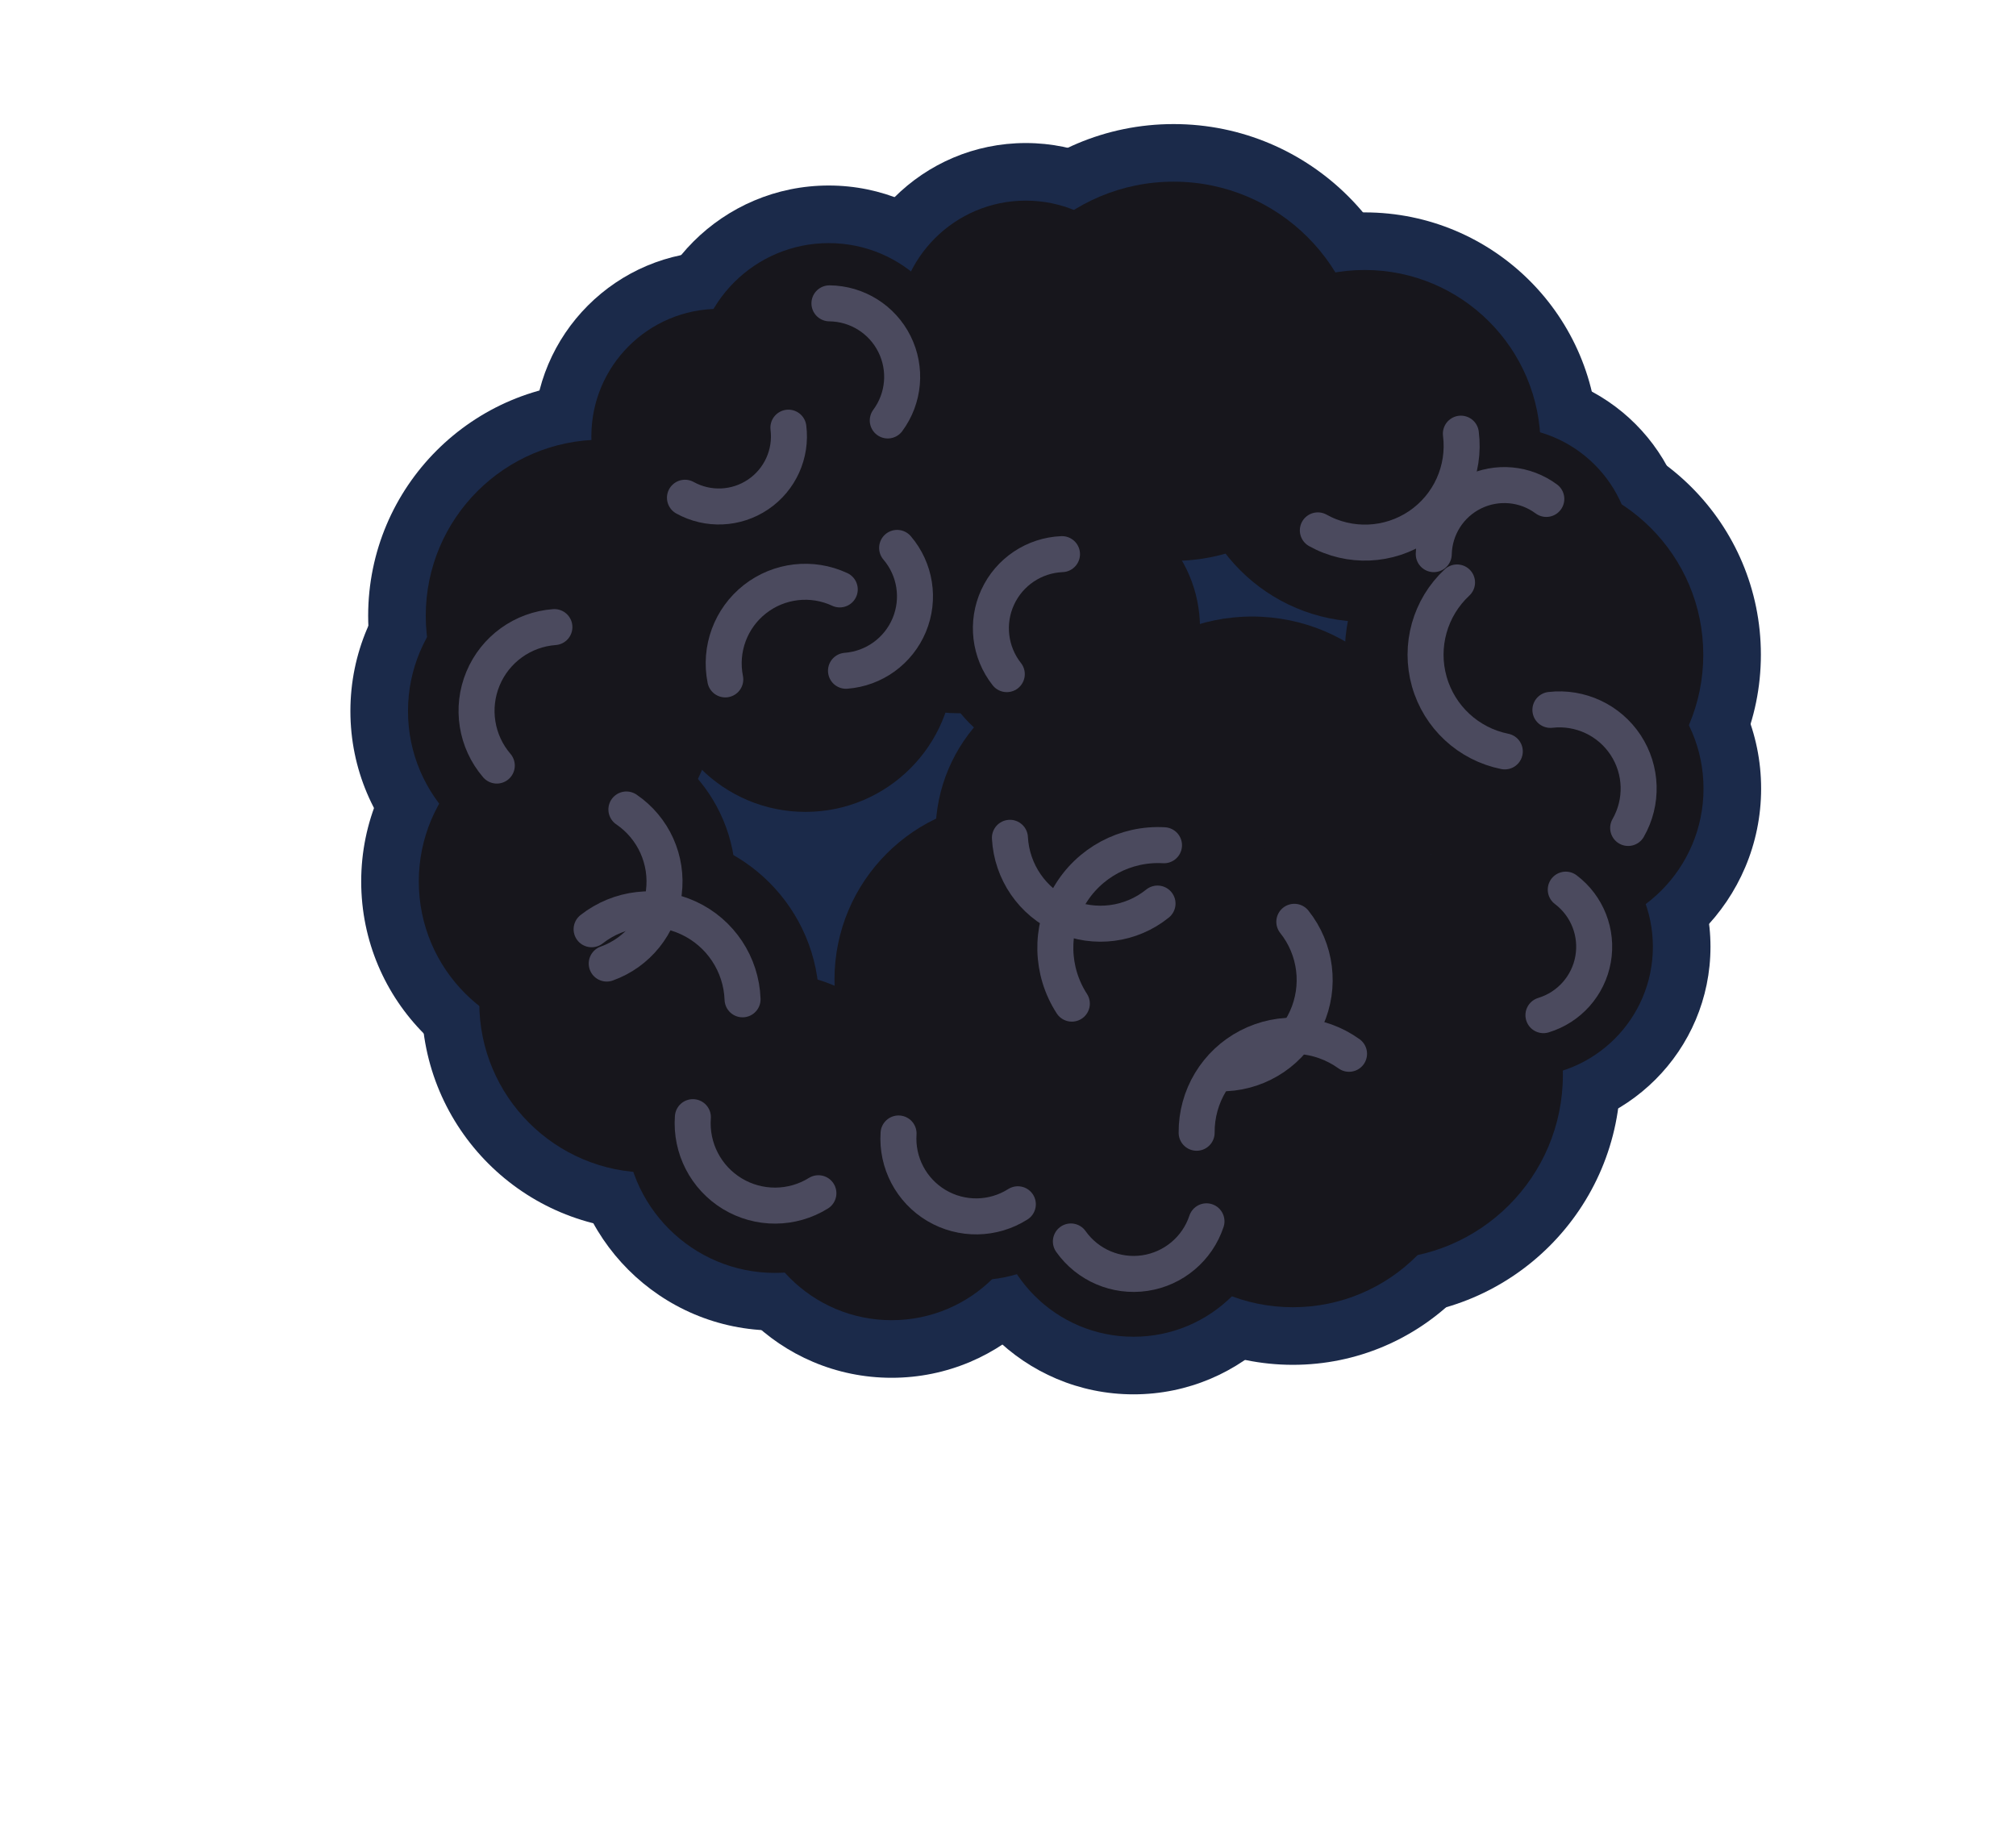
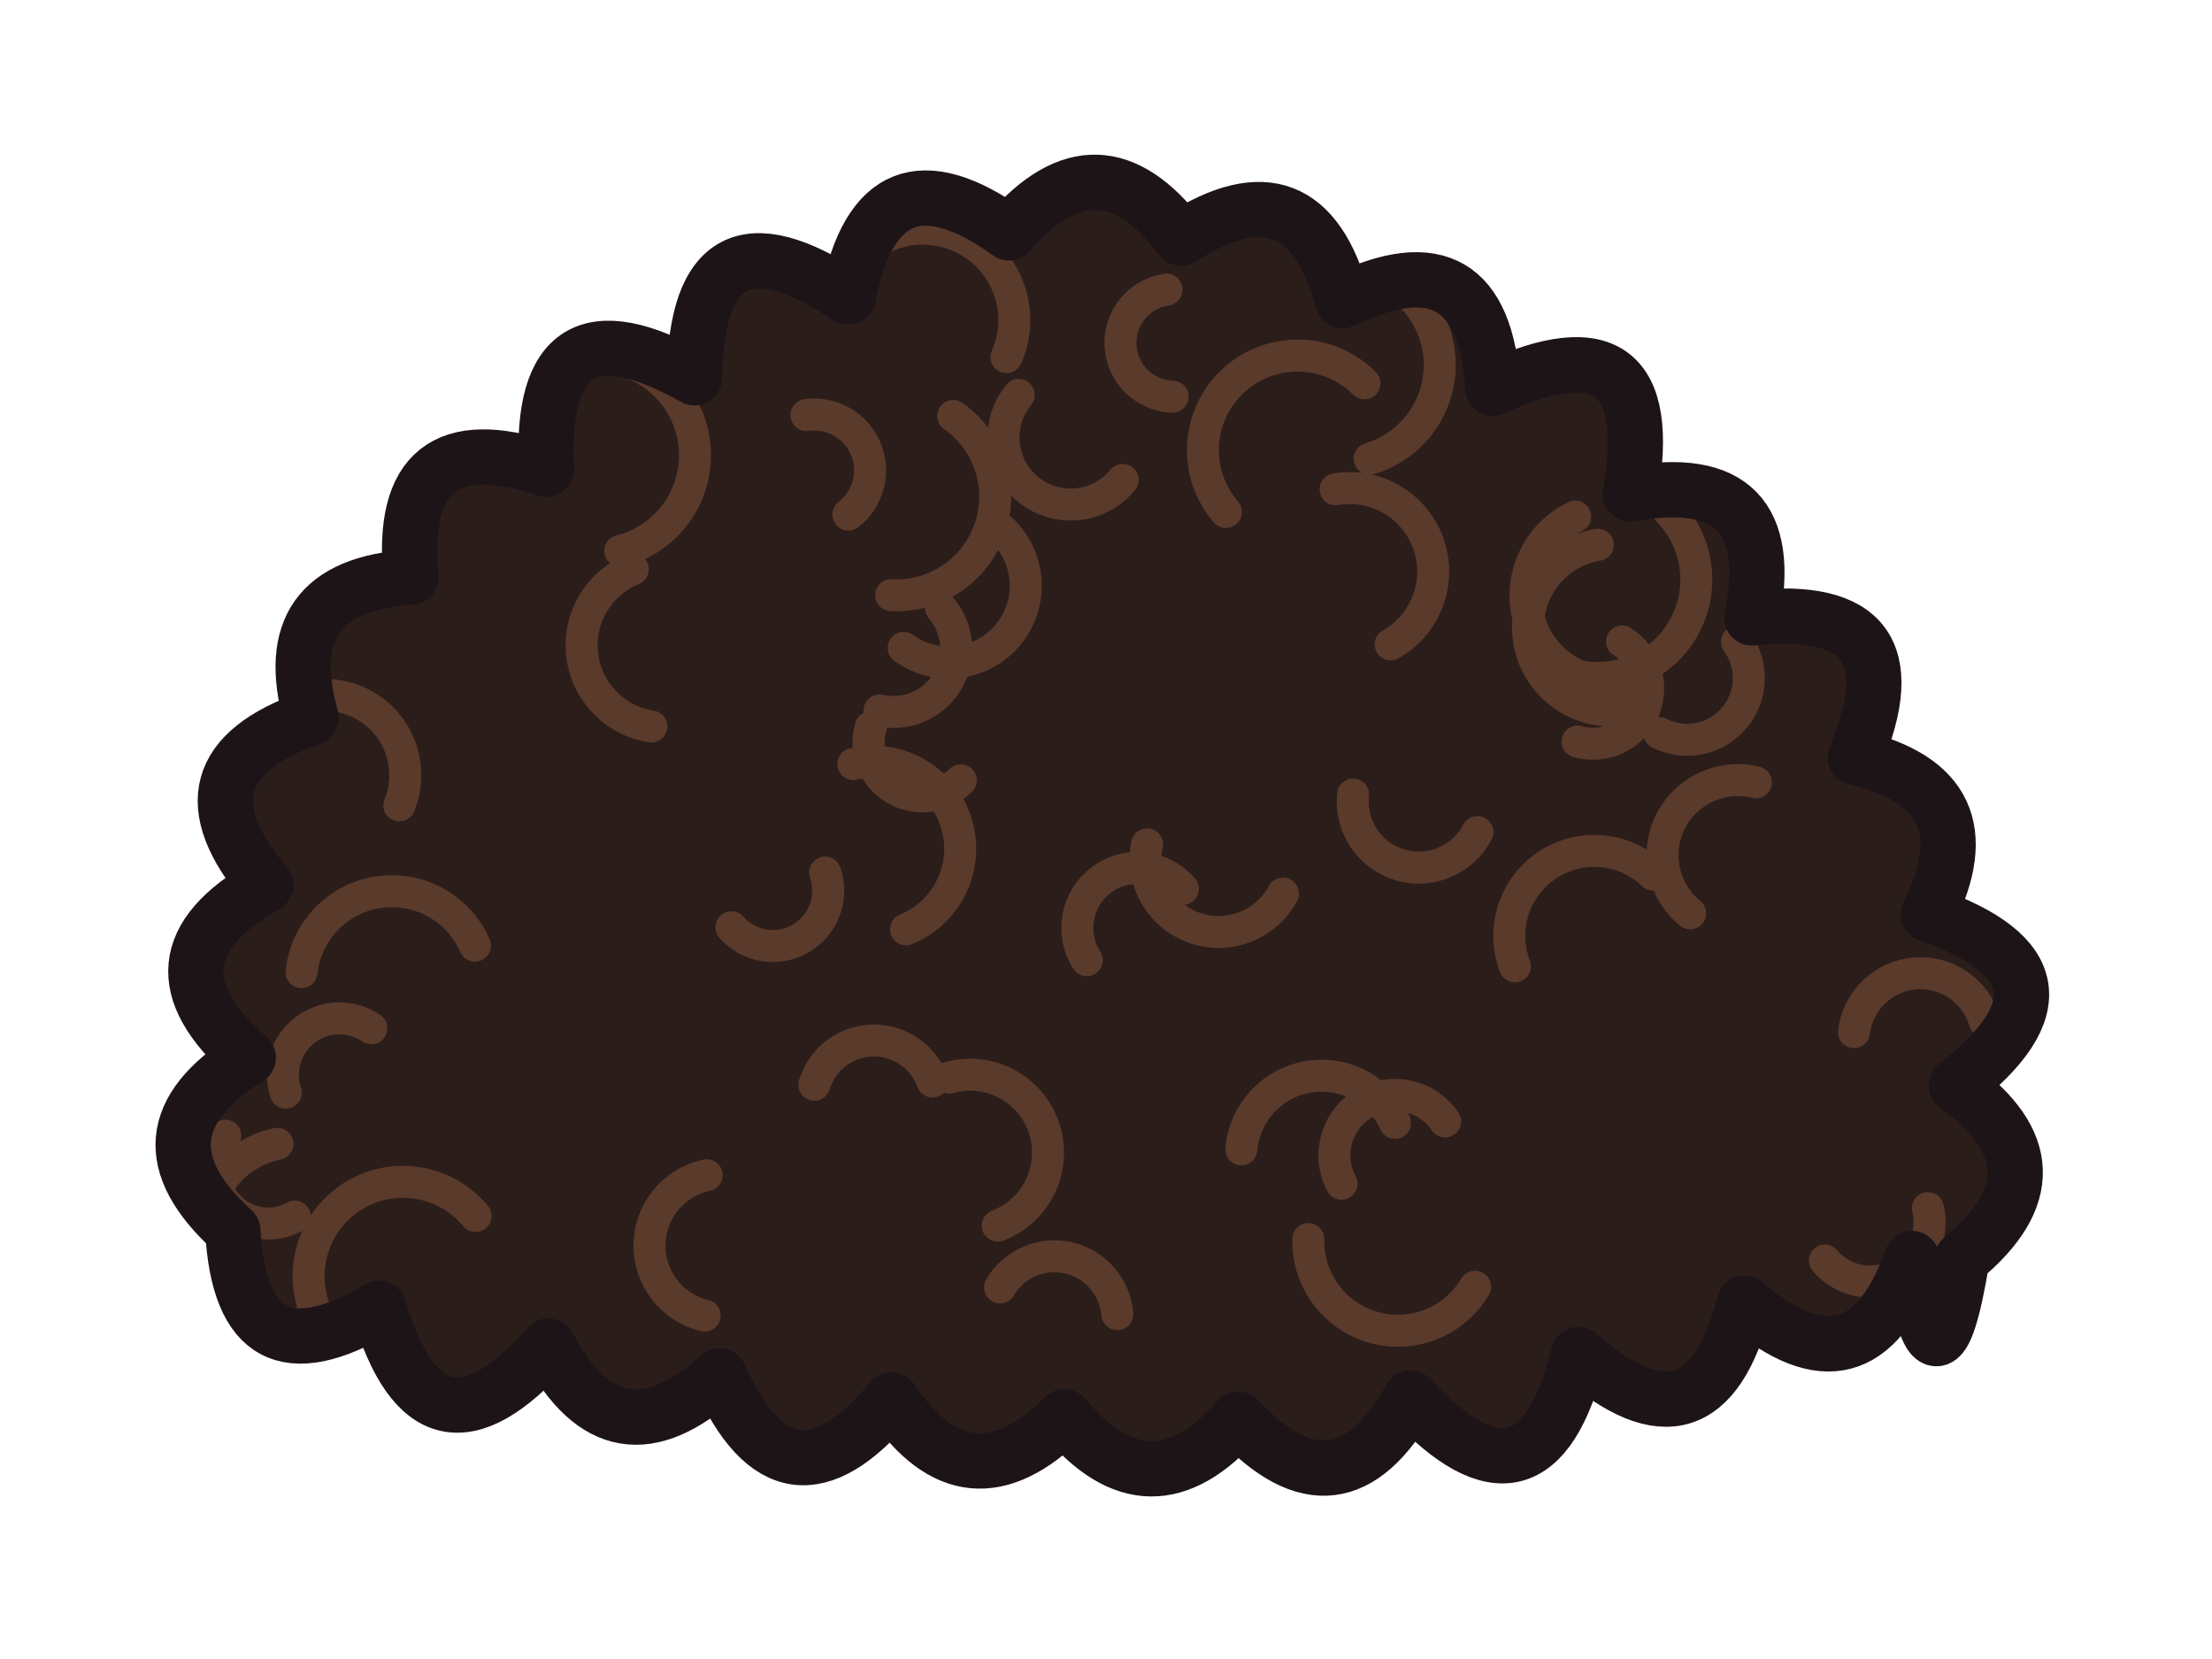
- <svg xmlns="http://www.w3.org/2000/svg" width="84" height="76" viewBox="0 0 84 76">
-   <g transform="translate(45 92)">
-     <circle cx="19.97" cy="-59.14" r="8.41" fill="#1b2a4a" />
-     <circle cx="18.45" cy="-52.55" r="7.82" fill="#1b2a4a" />
-     <circle cx="12.44" cy="-47.21" r="10.08" fill="#1b2a4a" />
-     <circle cx="8.87" cy="-44.83" r="9.7" fill="#1b2a4a" />
-     <circle cx="2.23" cy="-42.13" r="8.23" fill="#1b2a4a" />
-     <circle cx="-7.85" cy="-42.98" r="8.39" fill="#1b2a4a" />
-     <circle cx="-12.71" cy="-45.2" r="8.64" fill="#1b2a4a" />
-     <circle cx="-17.95" cy="-50.22" r="9.48" fill="#1b2a4a" />
-     <circle cx="-20.95" cy="-55.27" r="9" fill="#1b2a4a" />
-     <circle cx="-21.63" cy="-62.37" r="8.77" fill="#1b2a4a" />
-     <circle cx="-19.92" cy="-66.34" r="9.74" fill="#1b2a4a" />
-     <circle cx="-15.05" cy="-73.82" r="7.71" fill="#1b2a4a" />
-     <circle cx="-10.47" cy="-76.3" r="7.97" fill="#1b2a4a" />
-     <circle cx="-2.26" cy="-78.29" r="7.75" fill="#1b2a4a" />
-     <circle cx="3.9" cy="-76.53" r="10.3" fill="#1b2a4a" />
-     <circle cx="11.86" cy="-73.42" r="9.73" fill="#1b2a4a" />
-     <circle cx="17.67" cy="-68.86" r="7.74" fill="#1b2a4a" />
-     <circle cx="18.5" cy="-64.72" r="9.87" fill="#1b2a4a" />
-     <circle cx="7.17" cy="-58.55" r="10.16" fill="#1b2a4a" />
-     <circle cx="3.26" cy="-52.5" r="10.19" fill="#1b2a4a" />
-     <circle cx="-0.91" cy="-75.25" r="9.81" fill="#1b2a4a" />
-     <circle cx="5.9" cy="-51.16" r="9.47" fill="#1b2a4a" />
-     <circle cx="-11.44" cy="-64.35" r="8.58" fill="#1b2a4a" />
-     <circle cx="-9.99" cy="-67.15" r="8.05" fill="#1b2a4a" />
-     <circle cx="-0.62" cy="-65.83" r="8.02" fill="#1b2a4a" />
-     <circle cx="-5.05" cy="-69.32" r="9.44" fill="#1b2a4a" />
-     <circle cx="-4.32" cy="-44.56" r="8.3" fill="#1b2a4a" />
-     <circle cx="0.85" cy="-57.28" r="9.27" fill="#1b2a4a" />
-     <circle cx="-2.8" cy="-51.18" r="9.83" fill="#1b2a4a" />
-     <circle cx="19.97" cy="-59.14" r="6.01" fill="#17161c" />
-     <circle cx="18.45" cy="-52.55" r="5.42" fill="#17161c" />
-     <circle cx="12.44" cy="-47.21" r="7.68" fill="#17161c" />
-     <circle cx="8.87" cy="-44.83" r="7.3" fill="#17161c" />
-     <circle cx="2.23" cy="-42.13" r="5.83" fill="#17161c" />
-     <circle cx="-7.85" cy="-42.98" r="5.99" fill="#17161c" />
-     <circle cx="-12.71" cy="-45.2" r="6.24" fill="#17161c" />
-     <circle cx="-17.95" cy="-50.22" r="7.08" fill="#17161c" />
-     <circle cx="-20.95" cy="-55.27" r="6.6" fill="#17161c" />
-     <circle cx="-21.63" cy="-62.37" r="6.37" fill="#17161c" />
-     <circle cx="-19.92" cy="-66.34" r="7.34" fill="#17161c" />
-     <circle cx="-15.05" cy="-73.82" r="5.31" fill="#17161c" />
-     <circle cx="-10.47" cy="-76.3" r="5.57" fill="#17161c" />
-     <circle cx="-2.26" cy="-78.29" r="5.35" fill="#17161c" />
-     <circle cx="3.9" cy="-76.53" r="7.9" fill="#17161c" />
-     <circle cx="11.86" cy="-73.42" r="7.33" fill="#17161c" />
-     <circle cx="17.67" cy="-68.86" r="5.34" fill="#17161c" />
-     <circle cx="18.5" cy="-64.72" r="7.47" fill="#17161c" />
-     <circle cx="7.17" cy="-58.55" r="7.76" fill="#17161c" />
-     <circle cx="3.26" cy="-52.5" r="7.79" fill="#17161c" />
-     <circle cx="-0.91" cy="-75.25" r="7.41" fill="#17161c" />
-     <circle cx="5.9" cy="-51.16" r="7.07" fill="#17161c" />
-     <circle cx="-11.44" cy="-64.35" r="6.18" fill="#17161c" />
-     <circle cx="-9.99" cy="-67.15" r="5.65" fill="#17161c" />
-     <circle cx="-0.62" cy="-65.83" r="5.62" fill="#17161c" />
-     <circle cx="-5.05" cy="-69.32" r="7.04" fill="#17161c" />
-     <circle cx="-4.32" cy="-44.56" r="5.9" fill="#17161c" />
-     <circle cx="0.85" cy="-57.28" r="6.87" fill="#17161c" />
-     <circle cx="-2.8" cy="-51.18" r="7.43" fill="#17161c" />
-     <path d="M 19.6 -62.42 A 3.3 3.3 0 0 1 22.84 -57.5" fill="none" stroke="#4b4a5e" stroke-width="1.5" stroke-linecap="round" />
-     <path d="M 20.24 -54.93 A 2.98 2.98 0 0 1 19.31 -49.7" fill="none" stroke="#4b4a5e" stroke-width="1.5" stroke-linecap="round" />
-     <path d="M 4.86 -44.8 A 4.01 4.01 0 0 1 11.21 -48.09" fill="none" stroke="#4b4a5e" stroke-width="1.5" stroke-linecap="round" />
-     <path d="M 5.27 -41.11 A 3.2 3.2 0 0 1 -0.38 -40.27" fill="none" stroke="#4b4a5e" stroke-width="1.5" stroke-linecap="round" />
-     <path d="M -10.9 -42.28 A 3.43 3.43 0 0 1 -16.13 -45.45" fill="none" stroke="#4b4a5e" stroke-width="1.5" stroke-linecap="round" />
-     <path d="M -20.35 -53.28 A 3.89 3.89 0 0 1 -14.06 -50.36" fill="none" stroke="#4b4a5e" stroke-width="1.5" stroke-linecap="round" />
-     <path d="M -18.9 -58.27 A 3.63 3.63 0 0 1 -19.72 -51.85" fill="none" stroke="#4b4a5e" stroke-width="1.5" stroke-linecap="round" />
-     <path d="M -24.3 -60.1 A 3.5 3.5 0 0 1 -21.9 -65.87" fill="none" stroke="#4b4a5e" stroke-width="1.5" stroke-linecap="round" />
-     <path d="M -12.15 -74.18 A 2.92 2.92 0 0 1 -16.46 -71.26" fill="none" stroke="#4b4a5e" stroke-width="1.5" stroke-linecap="round" />
-     <path d="M -10.44 -79.36 A 3.06 3.06 0 0 1 -8.01 -74.48" fill="none" stroke="#4b4a5e" stroke-width="1.5" stroke-linecap="round" />
-     <path d="M 15.87 -73.93 A 4.03 4.03 0 0 1 9.91 -69.9" fill="none" stroke="#4b4a5e" stroke-width="1.5" stroke-linecap="round" />
-     <path d="M 14.74 -68.91 A 2.94 2.94 0 0 1 19.43 -71.21" fill="none" stroke="#4b4a5e" stroke-width="1.5" stroke-linecap="round" />
-     <path d="M 17.7 -60.69 A 4.11 4.11 0 0 1 15.71 -67.73" fill="none" stroke="#4b4a5e" stroke-width="1.5" stroke-linecap="round" />
-     <path d="M -0.34 -50.18 A 4.28 4.28 0 0 1 3.5 -56.78" fill="none" stroke="#4b4a5e" stroke-width="1.5" stroke-linecap="round" />
-     <path d="M 8.93 -53.59 A 3.89 3.89 0 0 1 6.08 -47.28" fill="none" stroke="#4b4a5e" stroke-width="1.5" stroke-linecap="round" />
-     <path d="M -14.78 -63.69 A 3.4 3.4 0 0 1 -10.01 -67.44" fill="none" stroke="#4b4a5e" stroke-width="1.5" stroke-linecap="round" />
-     <path d="M -7.62 -69.17 A 3.11 3.11 0 0 1 -9.75 -64.05" fill="none" stroke="#4b4a5e" stroke-width="1.5" stroke-linecap="round" />
-     <path d="M -3.05 -63.91 A 3.09 3.09 0 0 1 -0.75 -68.91" fill="none" stroke="#4b4a5e" stroke-width="1.5" stroke-linecap="round" />
-     <path d="M -2.59 -41.82 A 3.24 3.24 0 0 1 -7.56 -44.77" fill="none" stroke="#4b4a5e" stroke-width="1.5" stroke-linecap="round" />
-     <path d="M 3.23 -54.35 A 3.78 3.78 0 0 1 -2.92 -57.09" fill="none" stroke="#4b4a5e" stroke-width="1.5" stroke-linecap="round" />
+ <svg xmlns="http://www.w3.org/2000/svg" width="76" height="57" viewBox="0 0 76 57">
+   <g transform="translate(40.58 89.58)">
+     <defs>
+       <clipPath id="p0">
+         <path d="M 0 -81.4 Q 4.25 -84.13 5.55 -79.25 Q 10.38 -81.6 10.71 -76.24 Q 16.54 -78.94 15.43 -72.61 Q 20.65 -73.55 19.61 -68.35 Q 25.44 -68.96 23.16 -63.56 Q 27.83 -62.46 25.67 -58.17 Q 31.55 -56.12 26.64 -52.29 Q 30.58 -49.43 26.83 -46.33 Q 25.93 -40.84 25.11 -46.34 Q 23.34 -41.38 19.35 -44.81 Q 17.95 -39.26 13.65 -43.04 Q 12.15 -36.94 7.88 -41.54 Q 5.41 -37.13 1.96 -40.82 Q -1.07 -37.37 -4.01 -40.9 Q -7.33 -37.6 -9.95 -41.48 Q -13.57 -37.14 -15.86 -42.31 Q -19.46 -39.03 -21.74 -43.33 Q -25.82 -38.71 -27.56 -44.63 Q -32.28 -41.82 -32.58 -47.3 Q -36.24 -50.62 -32.05 -53.24 Q -35.93 -56.63 -31.45 -59.17 Q -34.86 -63.19 -29.89 -64.92 Q -31.17 -69.45 -26.46 -69.75 Q -26.98 -75.19 -21.8 -73.46 Q -22.13 -79.66 -16.72 -76.6 Q -16.64 -82.85 -11.44 -79.38 Q -10.39 -84.79 -5.91 -81.58 Q -2.84 -85.14 0 -81.4 Z" />
+       </clipPath>
+     </defs>
+     <path d="M 0 -81.4 Q 4.25 -84.13 5.55 -79.25 Q 10.38 -81.6 10.71 -76.24 Q 16.54 -78.94 15.43 -72.61 Q 20.65 -73.55 19.61 -68.35 Q 25.44 -68.96 23.16 -63.56 Q 27.83 -62.46 25.67 -58.17 Q 31.55 -56.12 26.64 -52.29 Q 30.58 -49.43 26.83 -46.33 Q 25.93 -40.84 25.11 -46.34 Q 23.34 -41.38 19.35 -44.81 Q 17.95 -39.26 13.65 -43.04 Q 12.15 -36.94 7.88 -41.54 Q 5.41 -37.13 1.96 -40.82 Q -1.07 -37.37 -4.01 -40.9 Q -7.33 -37.6 -9.95 -41.48 Q -13.57 -37.14 -15.86 -42.31 Q -19.46 -39.03 -21.74 -43.33 Q -25.82 -38.71 -27.56 -44.63 Q -32.28 -41.82 -32.58 -47.3 Q -36.24 -50.62 -32.05 -53.24 Q -35.93 -56.63 -31.45 -59.17 Q -34.86 -63.19 -29.89 -64.92 Q -31.17 -69.45 -26.46 -69.75 Q -26.98 -75.19 -21.8 -73.46 Q -22.13 -79.66 -16.72 -76.6 Q -16.64 -82.85 -11.44 -79.38 Q -10.39 -84.79 -5.91 -81.58 Q -2.84 -85.14 0 -81.4 Z" fill="#2b1d1a" />
+     <g clip-path="url(#p0)">
+       <path d=" M -8.25 -68.69 A 2.16 2.16 0 0 1 -10.36 -65.17 M -29.4 -43.89 A 3.24 3.24 0 0 1 -24.24 -47.8 M -30.76 -52.04 A 1.94 1.94 0 0 1 -27.82 -54.25 M 2.07 -50.09 A 2.77 2.77 0 0 1 7.35 -51 M -11.26 -63.33 A 2.99 2.99 0 0 1 -9.45 -57.65 M -10.59 -81.21 A 3.14 3.14 0 0 1 -6 -77.31 M -12.23 -59.6 A 1.9 1.9 0 0 1 -15.45 -57.72 M -30.22 -56.18 A 3.12 3.12 0 0 1 -24.26 -57.09 M 6.17 -80.34 A 3.36 3.36 0 0 1 6.48 -73.82 M -2.01 -73.09 A 2.3 2.3 0 0 1 -5.58 -76.01 M 16.75 -72.02 A 3.38 3.38 0 0 1 13.46 -66.4 M 19.1 -67.53 A 2.12 2.12 0 0 1 16.43 -64.39 M 17.49 -58.2 A 2.58 2.58 0 0 1 19.75 -62.7 M -12.6 -52.31 A 2.14 2.14 0 0 1 -8.54 -52.42 M -0.29 -75.95 A 1.85 1.85 0 0 1 -0.5 -79.63 M 10.18 -60.99 A 2.27 2.27 0 0 1 5.91 -62.28 M 11.47 -56.38 A 2.92 2.92 0 0 1 16.22 -59.53 M -16.37 -44.38 A 2.47 2.47 0 0 1 -16.3 -49.2 M -30.21 -44.11 A 3.12 3.12 0 0 1 -31.05 -50.28 M -6.22 -45.35 A 2.17 2.17 0 0 1 -2.19 -44.43 M 5.51 -48.91 A 2.08 2.08 0 0 1 9.07 -51.05 M 23.12 -54.12 A 2.3 2.3 0 0 1 27.61 -54.49 M -6.32 -71.51 A 2.64 2.64 0 0 1 -9.53 -67.32 M -12.87 -75.32 A 1.92 1.92 0 0 1 -11.43 -71.9 M 15.15 -67.54 A 1.9 1.9 0 0 1 13.62 -64.1 M -7.83 -75.29 A 3.39 3.39 0 0 1 -9.96 -69.13 M -19.58 -77.29 A 3.39 3.39 0 0 1 -19.27 -70.65 M 5.31 -72.77 A 2.87 2.87 0 0 1 7.2 -67.44 M 25.66 -48.07 A 2.04 2.04 0 0 1 22.12 -46.27 M -31.73 -64.42 A 2.75 2.75 0 0 1 -26.86 -61.91 M -30.45 -47.78 A 1.87 1.87 0 0 1 -32.84 -50.56 M 15.24 -65.21 A 2.86 2.86 0 0 1 14.32 -70.86 M -18.2 -64.62 A 2.82 2.82 0 0 1 -18.84 -70.02 M 15.76 -66.25 A 3.01 3.01 0 0 1 13.54 -71.83 M 3.5 -58.88 A 2.51 2.51 0 0 1 -1.17 -60.57 M -3.24 -56.59 A 2.06 2.06 0 0 1 0.06 -59.04 M 10.1 -45.37 A 3.08 3.08 0 0 1 4.37 -47.01 M -7.57 -62.77 A 1.85 1.85 0 0 1 -10.66 -64.6 M -7.96 -52.56 A 2.68 2.68 0 0 1 -6.3 -47.47 M 1.54 -71.99 A 3.25 3.25 0 0 1 6.3 -76.41" fill="none" stroke="#5a3a2b" stroke-width="1.1" stroke-linecap="round" />
+     </g>
+     <path d="M 0 -81.4 Q 4.25 -84.13 5.55 -79.25 Q 10.38 -81.6 10.71 -76.24 Q 16.54 -78.94 15.43 -72.61 Q 20.65 -73.55 19.61 -68.35 Q 25.44 -68.96 23.16 -63.56 Q 27.83 -62.46 25.67 -58.17 Q 31.55 -56.12 26.64 -52.29 Q 30.58 -49.43 26.83 -46.33 Q 25.93 -40.84 25.11 -46.34 Q 23.34 -41.38 19.35 -44.81 Q 17.95 -39.26 13.65 -43.04 Q 12.15 -36.94 7.88 -41.54 Q 5.41 -37.13 1.96 -40.82 Q -1.07 -37.37 -4.01 -40.9 Q -7.33 -37.6 -9.95 -41.48 Q -13.57 -37.14 -15.86 -42.31 Q -19.46 -39.03 -21.74 -43.33 Q -25.82 -38.71 -27.56 -44.63 Q -32.28 -41.82 -32.58 -47.3 Q -36.24 -50.62 -32.05 -53.24 Q -35.93 -56.63 -31.45 -59.17 Q -34.86 -63.19 -29.89 -64.92 Q -31.17 -69.45 -26.46 -69.75 Q -26.98 -75.19 -21.8 -73.46 Q -22.13 -79.66 -16.72 -76.6 Q -16.64 -82.85 -11.44 -79.38 Q -10.39 -84.79 -5.91 -81.58 Q -2.84 -85.14 0 -81.4 Z" fill="none" stroke="#1d1418" stroke-width="1.9" stroke-linejoin="round" />
  </g>
</svg>
